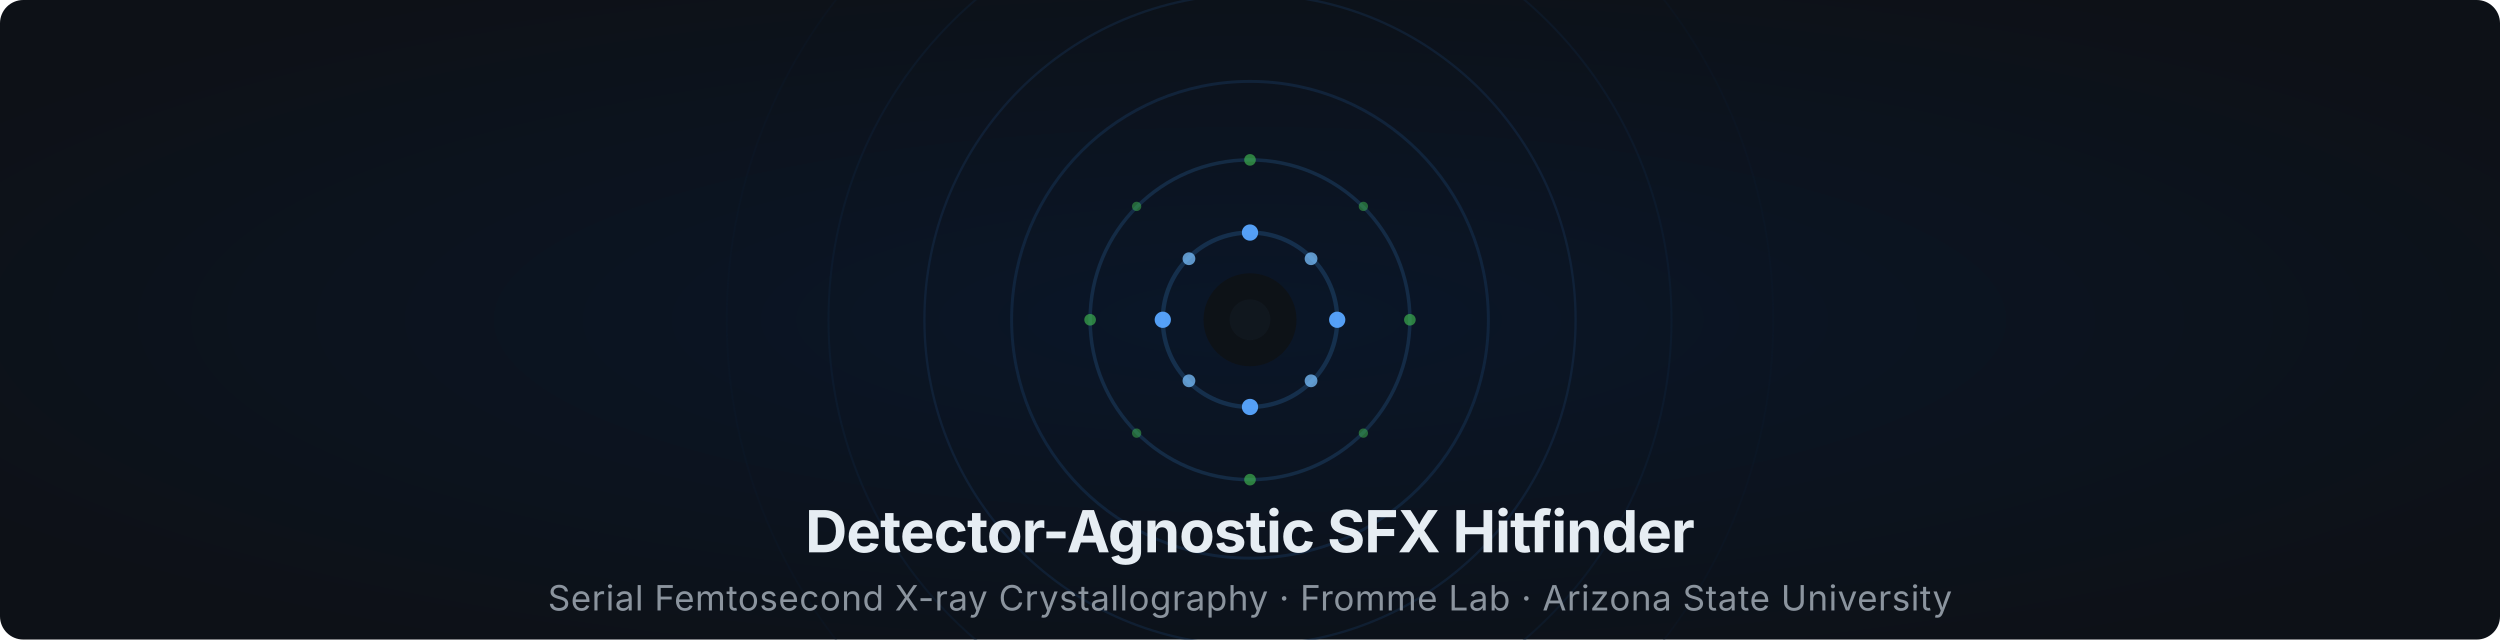
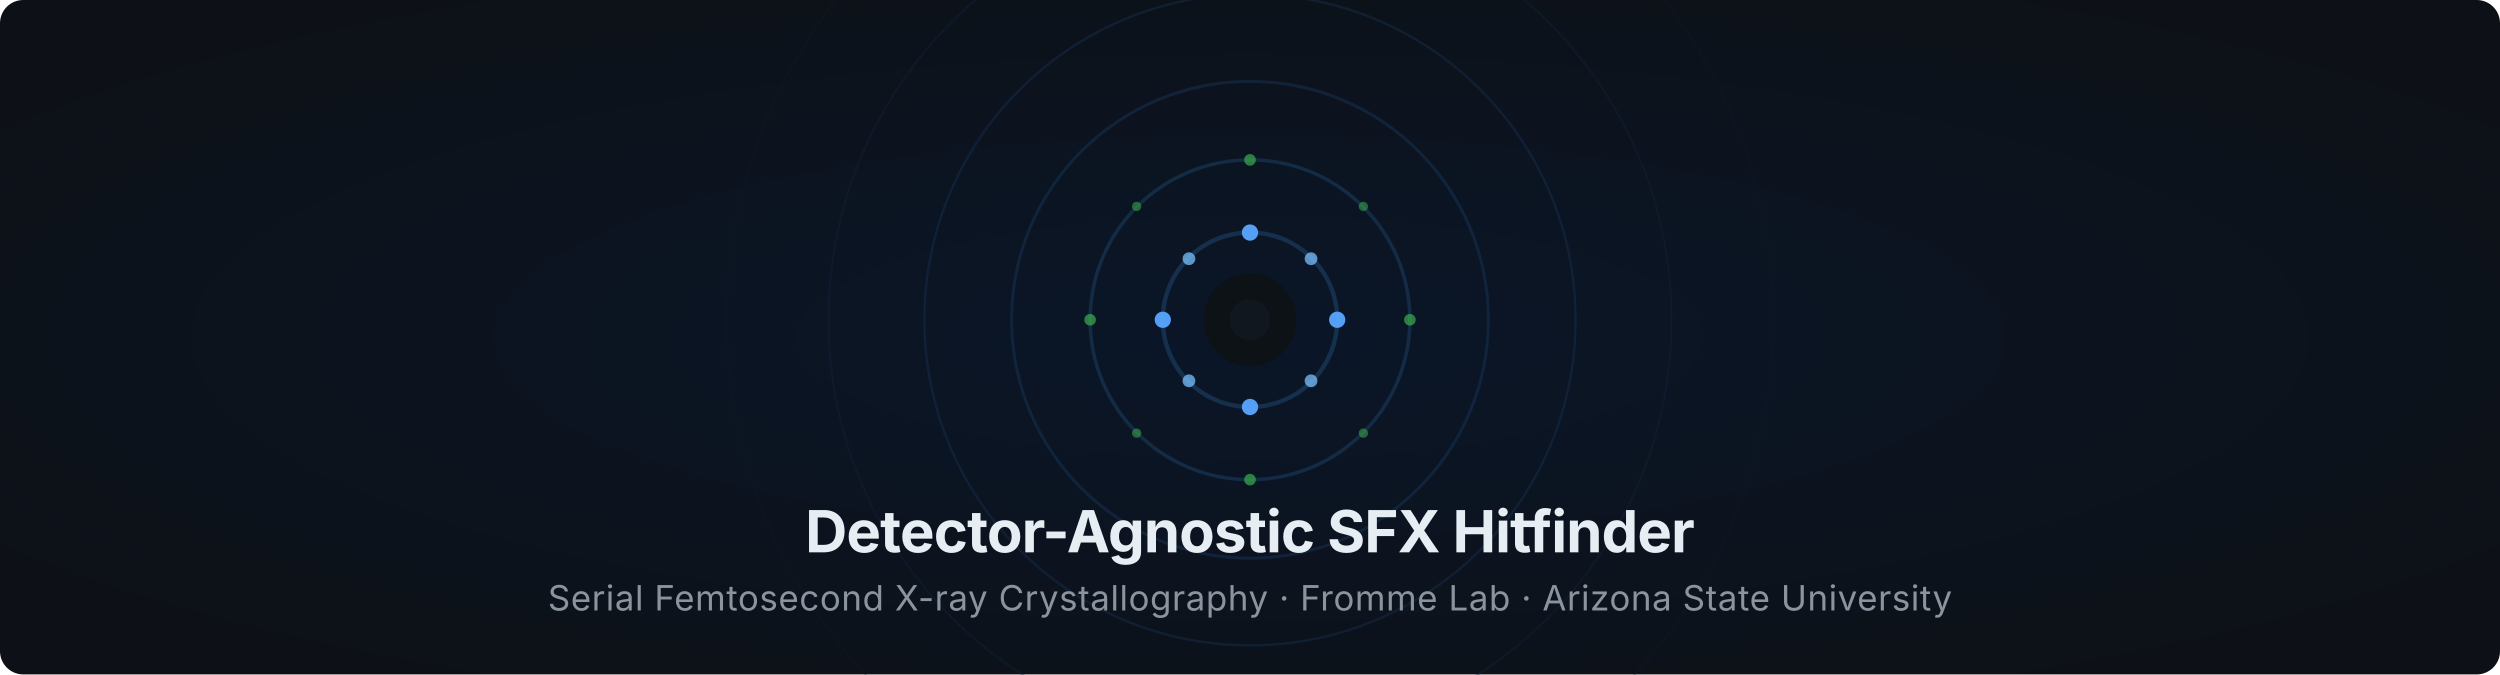
- <svg xmlns="http://www.w3.org/2000/svg" viewBox="0 0 860 220" width="860" height="220">
+ <svg xmlns="http://www.w3.org/2000/svg" viewBox="0 0 860 232" width="860" height="232">
  <defs>
    <radialGradient id="bg" cx="50%" cy="50%" r="60%">
      <stop offset="0%" stop-color="#0a1628" />
      <stop offset="100%" stop-color="#0d1117" />
    </radialGradient>
  </defs>
-   <rect width="860" height="220" fill="url(#bg)" rx="8" />
+   <rect width="860" height="232" fill="url(#bg)" rx="8" />
  <circle cx="430" cy="110" r="30" fill="none" stroke="#1a3a5c" stroke-width="1.5" opacity="0.7" />
  <circle cx="430" cy="110" r="55" fill="none" stroke="#1a3a5c" stroke-width="1.2" opacity="0.6" />
  <circle cx="430" cy="110" r="82" fill="none" stroke="#163356" stroke-width="1.0" opacity="0.5" />
  <circle cx="430" cy="110" r="112" fill="none" stroke="#163356" stroke-width="0.8" opacity="0.4" />
  <circle cx="430" cy="110" r="145" fill="none" stroke="#0f2440" stroke-width="0.7" opacity="0.35" />
  <circle cx="430" cy="110" r="180" fill="none" stroke="#0a1a30" stroke-width="0.6" opacity="0.25" />
  <circle cx="430" cy="80" r="2.8" fill="#58a6ff" opacity="0.95" />
  <circle cx="430" cy="140" r="2.8" fill="#58a6ff" opacity="0.95" />
  <circle cx="400" cy="110" r="2.8" fill="#58a6ff" opacity="0.95" />
  <circle cx="460" cy="110" r="2.8" fill="#58a6ff" opacity="0.95" />
  <circle cx="409" cy="89" r="2.2" fill="#79c0ff" opacity="0.75" />
  <circle cx="451" cy="89" r="2.2" fill="#79c0ff" opacity="0.75" />
  <circle cx="409" cy="131" r="2.2" fill="#79c0ff" opacity="0.75" />
  <circle cx="451" cy="131" r="2.2" fill="#79c0ff" opacity="0.75" />
  <circle cx="430" cy="55" r="2.0" fill="#3fb950" opacity="0.65" />
  <circle cx="430" cy="165" r="2.0" fill="#3fb950" opacity="0.65" />
  <circle cx="375" cy="110" r="2.0" fill="#3fb950" opacity="0.65" />
  <circle cx="485" cy="110" r="2.0" fill="#3fb950" opacity="0.65" />
  <circle cx="391" cy="71" r="1.6" fill="#3fb950" opacity="0.5" />
  <circle cx="469" cy="71" r="1.6" fill="#3fb950" opacity="0.5" />
  <circle cx="391" cy="149" r="1.6" fill="#3fb950" opacity="0.5" />
  <circle cx="469" cy="149" r="1.6" fill="#3fb950" opacity="0.5" />
  <circle cx="430" cy="110" r="16" fill="#0d1117" opacity="0.97" />
  <circle cx="430" cy="110" r="7" fill="#111820" opacity="0.85" />
  <text x="430" y="190" text-anchor="middle" font-family="-apple-system, BlinkMacSystemFont, 'Segoe UI', sans-serif" font-size="20" font-weight="700" fill="#e6edf3" letter-spacing="-0.3">
    Detector-Agnostic SFX Hitfinder
  </text>
  <text x="430" y="210" text-anchor="middle" font-family="-apple-system, BlinkMacSystemFont, 'Segoe UI', sans-serif" font-size="12" fill="#8b949e" letter-spacing="0.2">
    Serial Femtosecond X-ray Crystallography · Fromme Lab · Arizona State University
  </text>
</svg>
